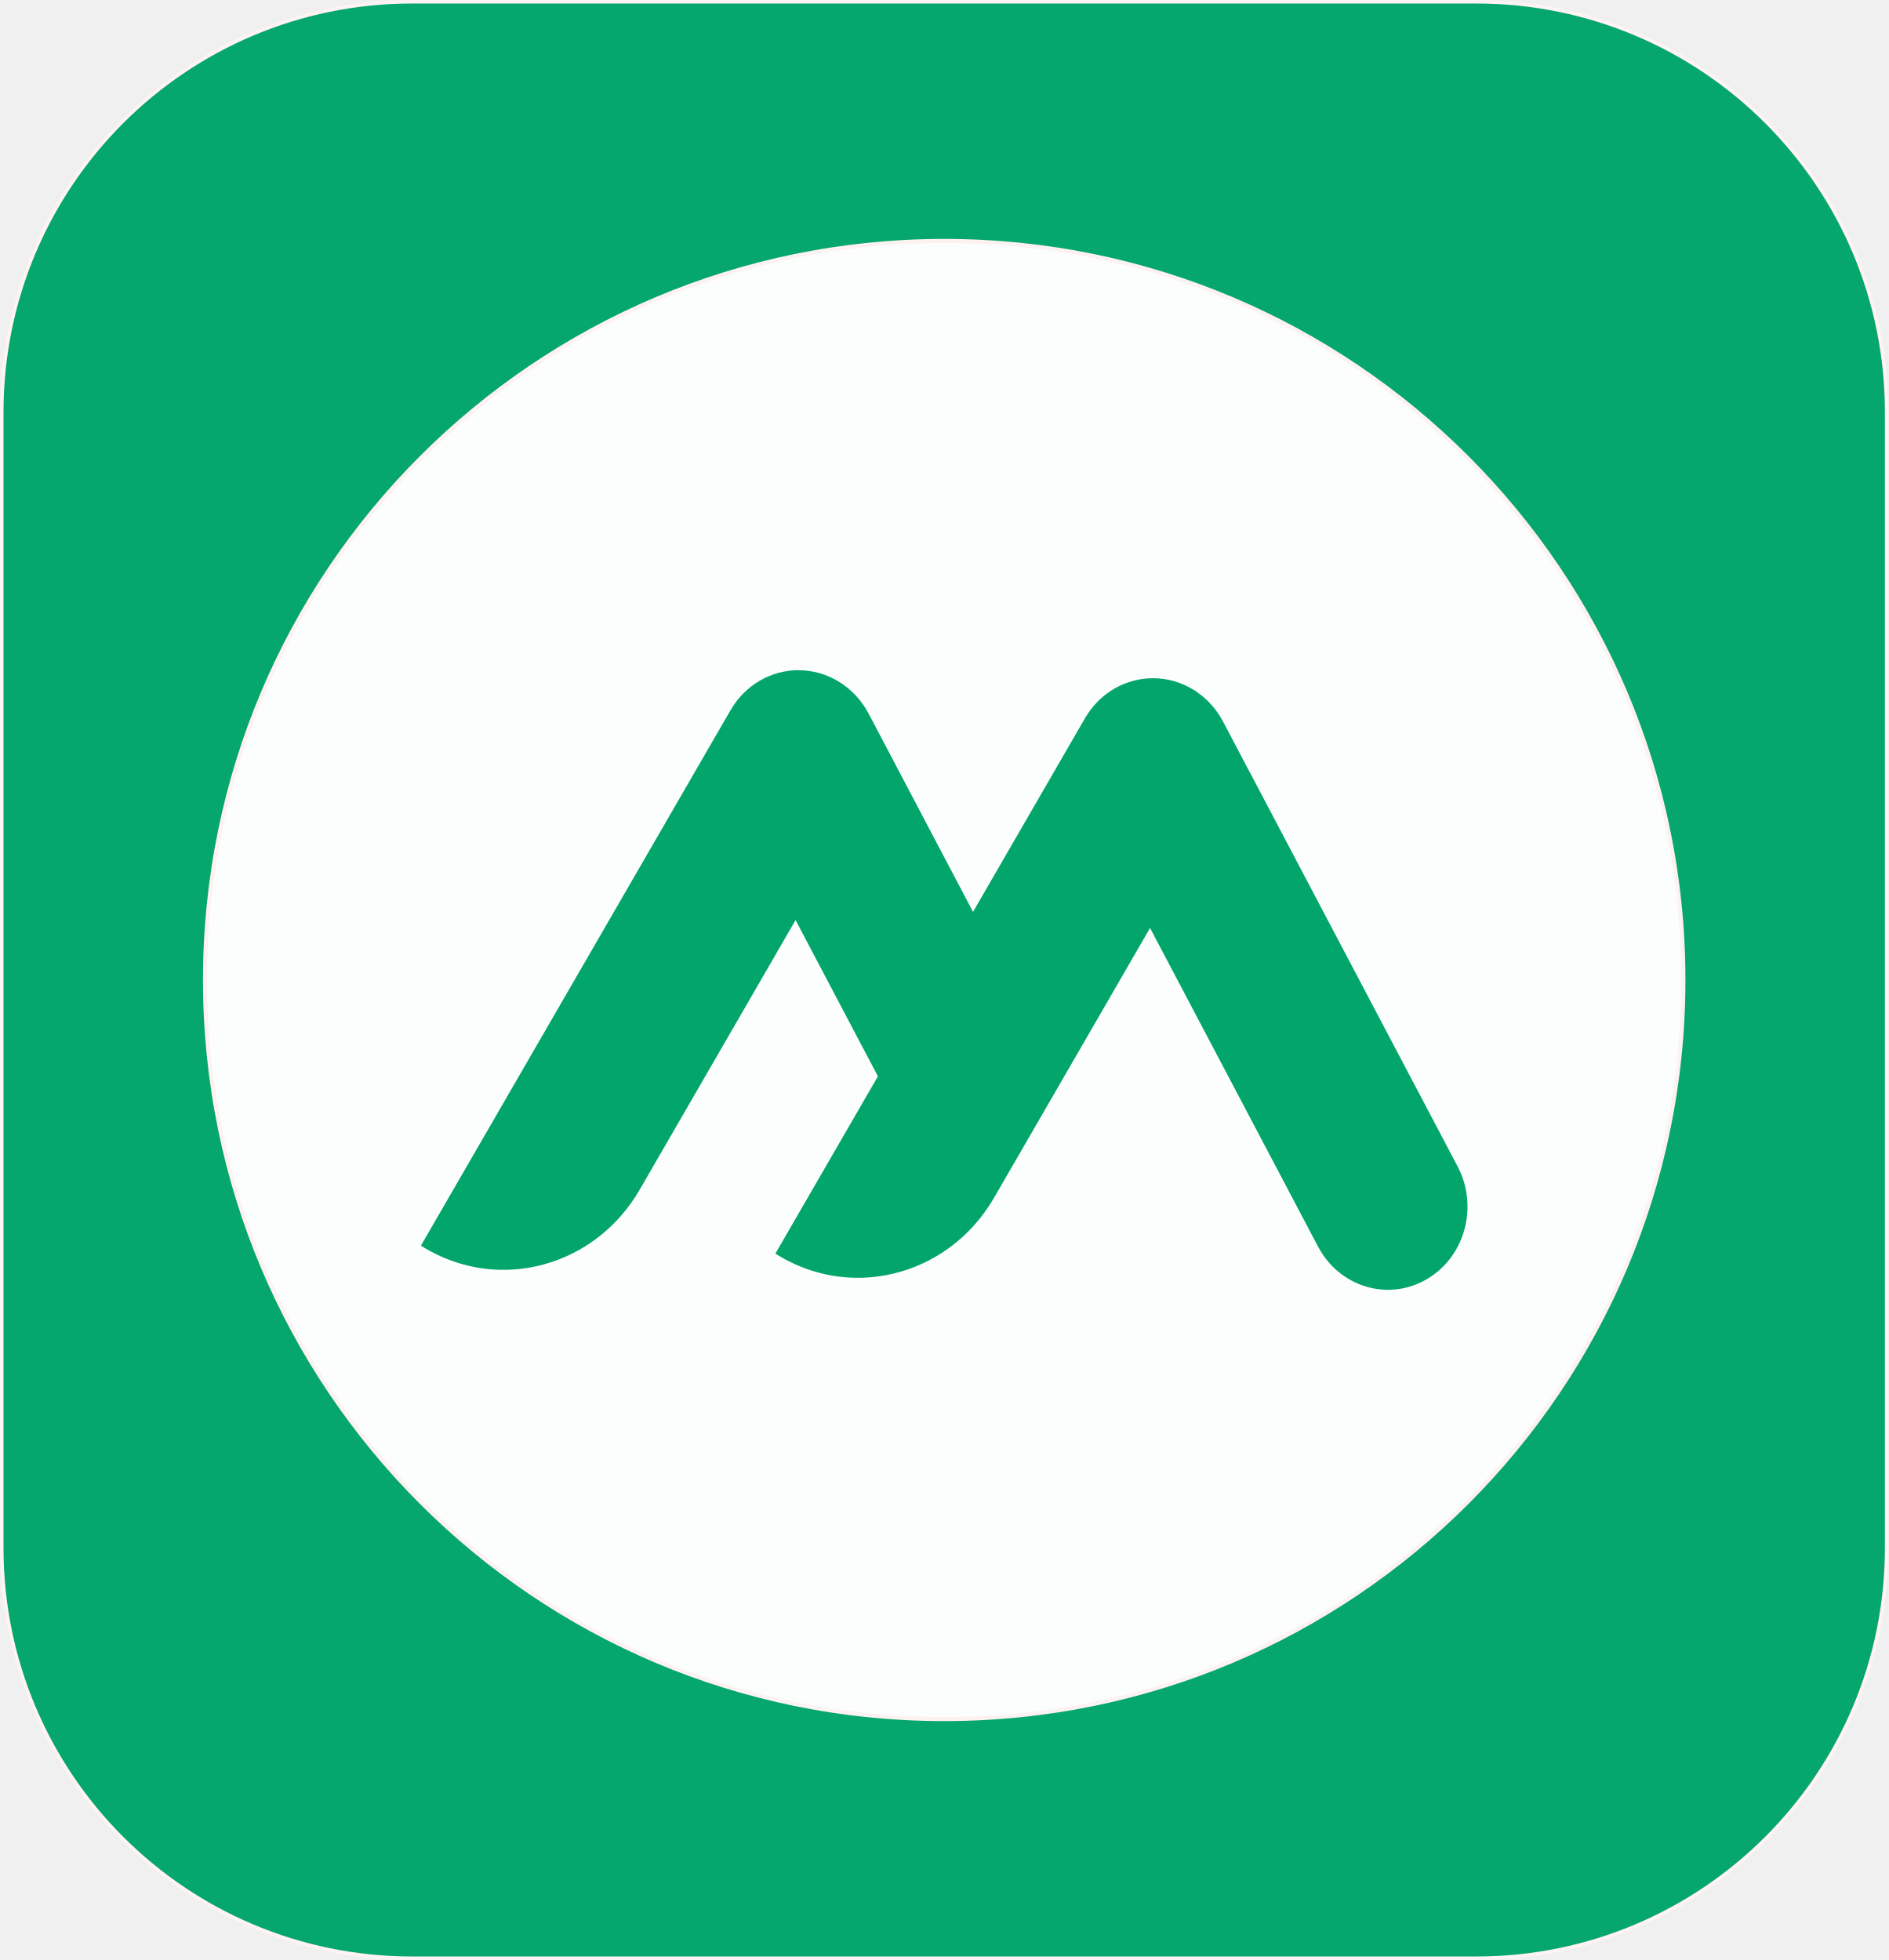
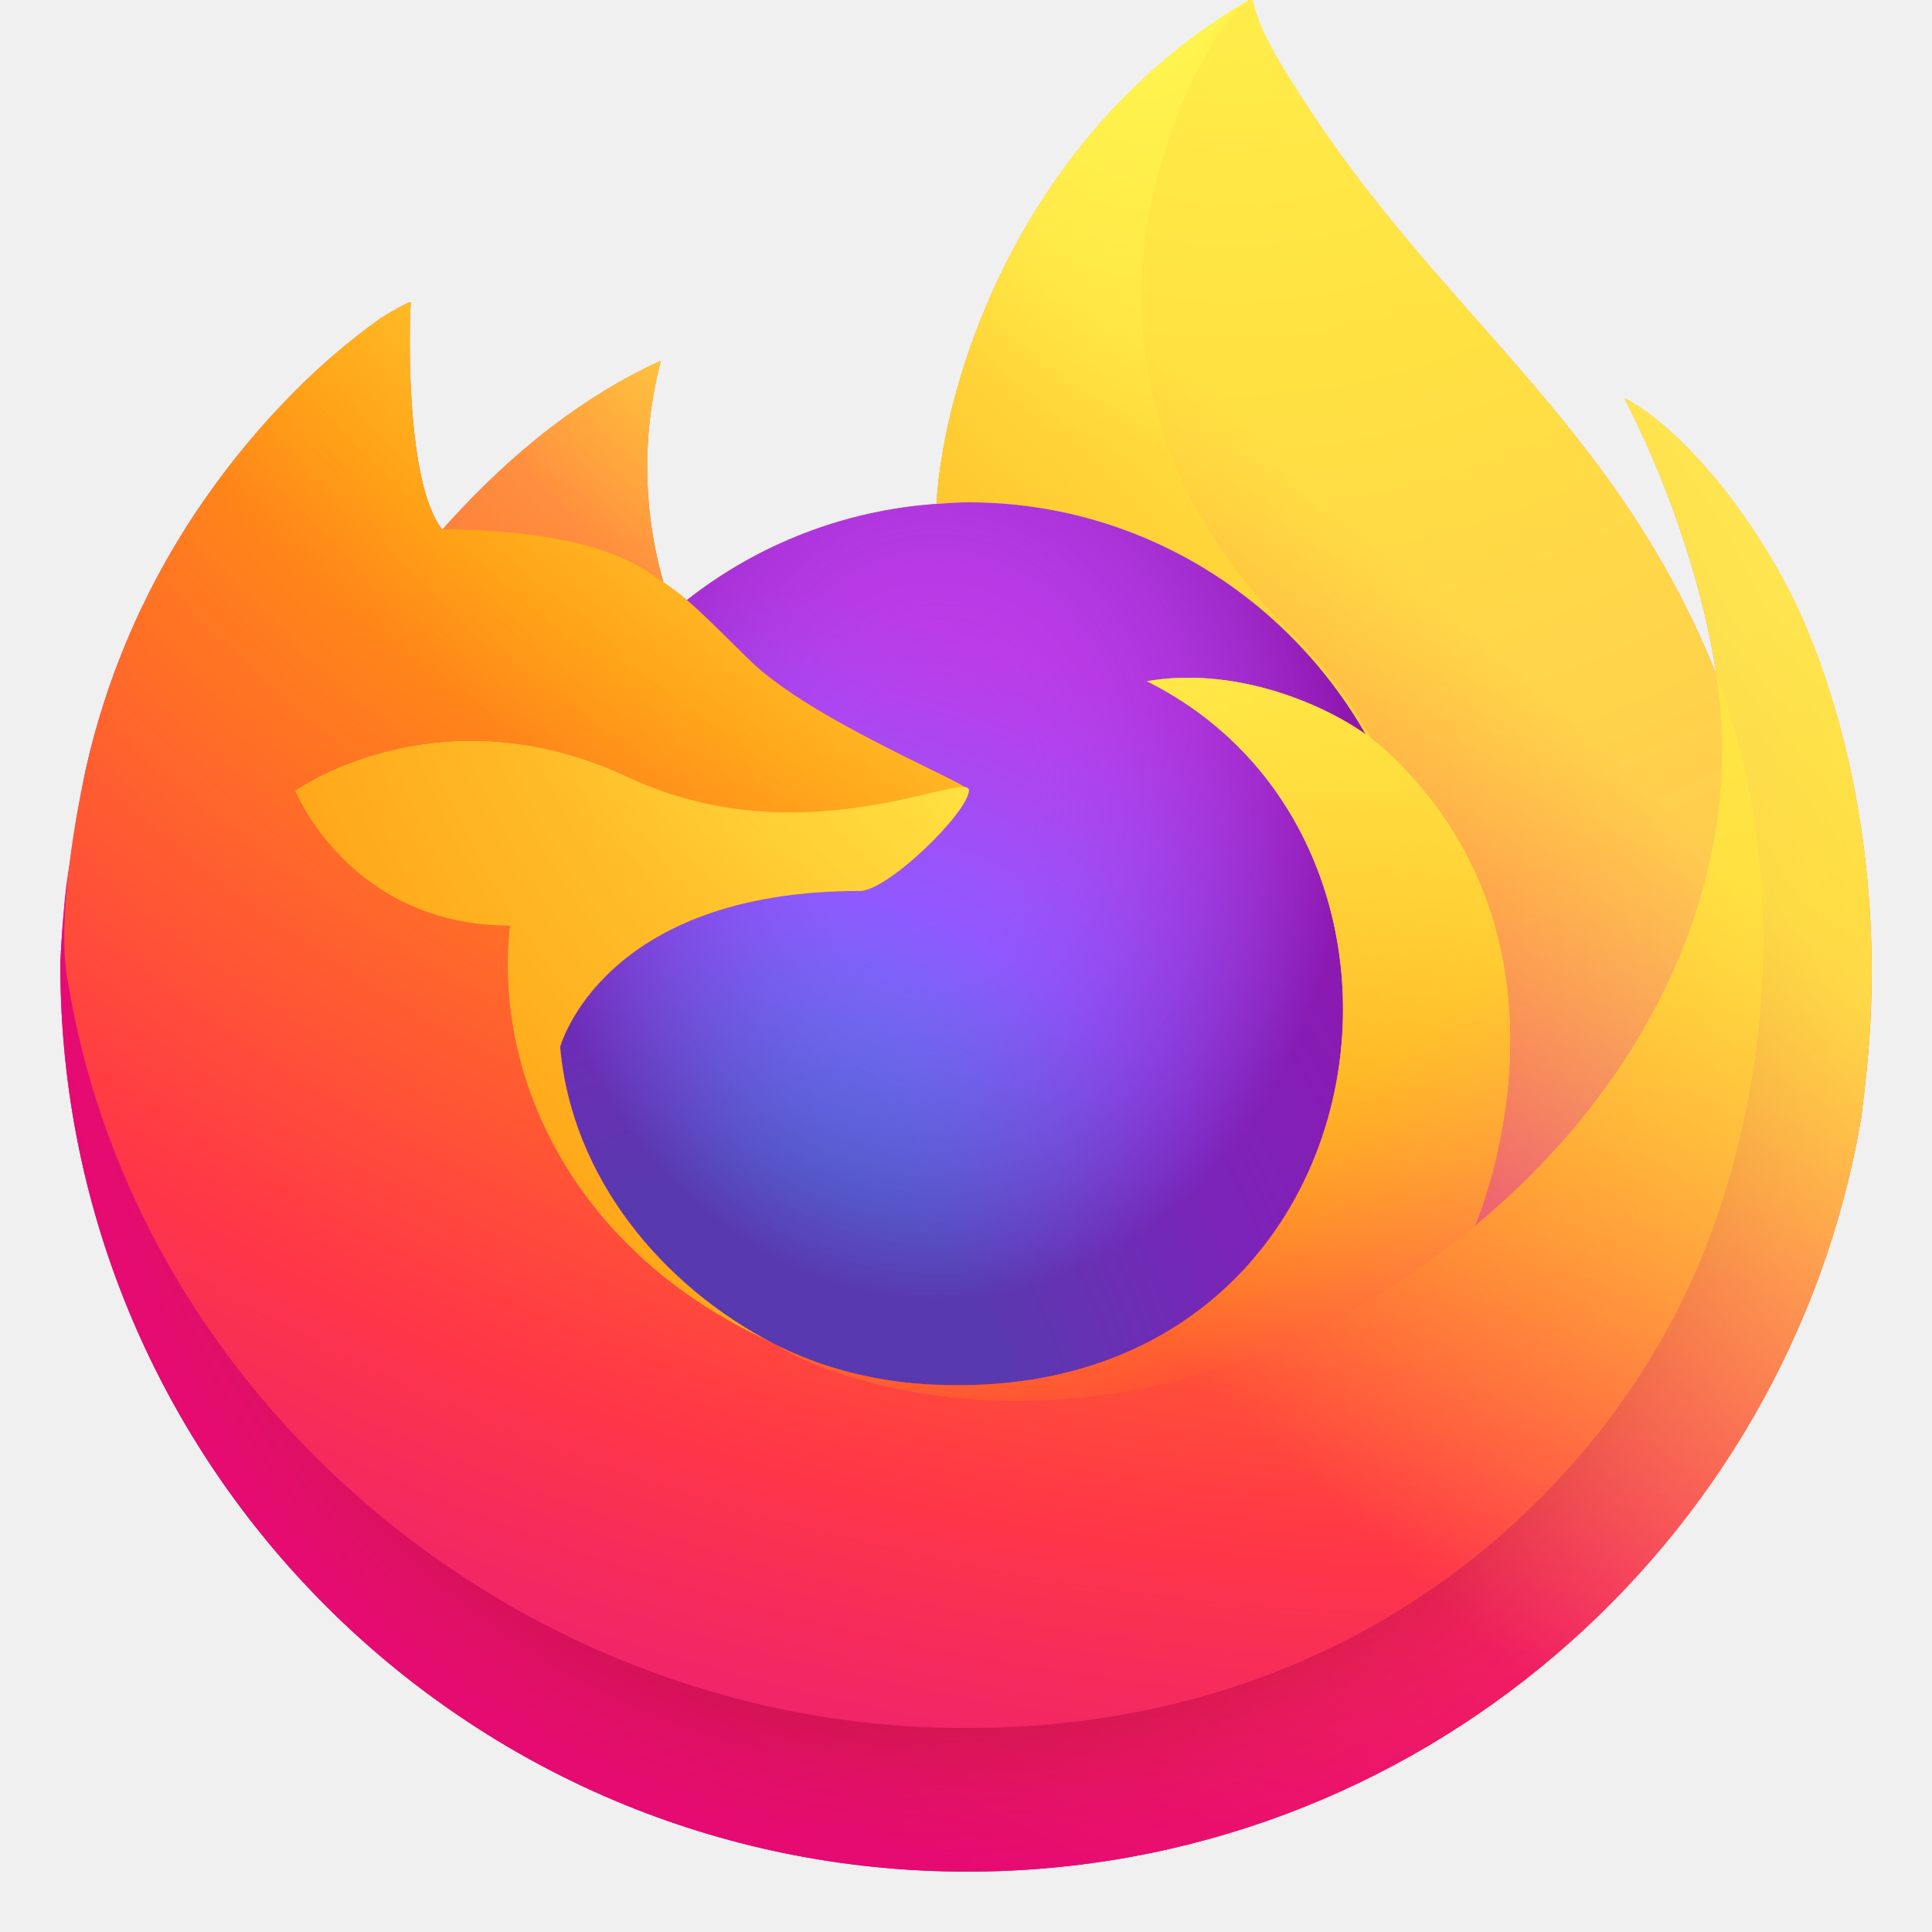
- <svg xmlns="http://www.w3.org/2000/svg" width="102.076mm" height="105.965mm" viewBox="0 0 102.076 105.965" version="1.1" id="svg161902">
-   <defs id="defs161899" />
-   <g id="layer1" transform="translate(95.33087,-54.58604)">
-     <rect style="opacity:0.987;fill:#03a66a;fill-opacity:1;stroke:#fff3f3;stroke-width:0.19;stroke-linecap:round;stroke-linejoin:round;stroke-opacity:1" id="rect142058" width="101.886" height="105.775" x="-95.236" y="54.681" ry="22.186" />
-     <circle style="opacity:0.987;fill:#ffffff;fill-opacity:0.996;stroke:#fff3f3;stroke-width:0.219;stroke-linecap:round;stroke-linejoin:round;stroke-opacity:1" id="path141758" cx="-44.293" cy="107.569" r="39.957" />
-     <path id="path100962" style="fill:#03a66a;fill-opacity:1;stroke-width:0.375" d="m -52.166,90.818 c -1.455,5.5e-4 -2.873,0.773 -3.68,2.17 l -16.733,28.943 c 1.275,0.805 2.667,1.231 4.056,1.297 v 4.2e-4 l 4.2e-4,4e-4 c 0.01,4.6e-4 0.019,-3e-5 0.028,4.1e-4 0.063,0.004 0.125,0.006 0.189,0.007 0.133,0.003 0.266,0.002 0.399,-0.002 0.027,-5.6e-4 0.054,-0.002 0.082,-0.002 0.191,-0.007 0.381,-0.021 0.57,-0.041 0.023,-0.002 0.046,-0.005 0.069,-0.007 0.198,-0.023 0.395,-0.052 0.591,-0.089 0.012,-0.002 0.025,-0.004 0.037,-0.007 0.209,-0.04 0.416,-0.088 0.622,-0.144 0.262,-0.071 0.52,-0.155 0.774,-0.252 0.254,-0.097 0.504,-0.206 0.749,-0.328 0.245,-0.122 0.485,-0.256 0.719,-0.402 0.702,-0.438 1.35,-0.984 1.919,-1.633 0.187,-0.213 0.365,-0.437 0.534,-0.672 0.005,-0.007 0.01,-0.014 0.015,-0.021 0.168,-0.235 0.327,-0.481 0.476,-0.738 l 8.423,-14.569 4.45,8.447 -5.542,9.586 c 1.275,0.804 2.667,1.231 4.056,1.297 l 3.9e-4,4e-4 c 0.005,2.3e-4 0.01,-2.1e-4 0.014,0 0.068,0.005 0.135,0.007 0.203,0.008 0.136,0.003 0.272,0.002 0.408,-0.002 0.021,-5.5e-4 0.041,-0.002 0.062,-0.002 0.196,-0.007 0.391,-0.021 0.586,-0.041 0.02,-0.002 0.04,-0.004 0.06,-0.007 0.199,-0.023 0.396,-0.053 0.593,-0.09 0.013,-0.002 0.025,-0.005 0.038,-0.007 0.209,-0.04 0.416,-0.088 0.621,-0.144 1.308,-0.357 2.536,-1.034 3.567,-2 l 4.2e-4,-4e-4 c 0.206,-0.193 0.404,-0.397 0.593,-0.613 2.5e-4,-3e-4 5.6e-4,-5.3e-4 5.6e-4,-5.6e-4 4.3e-4,-5e-4 5.5e-4,-5.5e-4 0.002,-0.002 0.189,-0.216 0.37,-0.442 0.54,-0.68 v -4.1e-4 c 0.171,-0.238 0.332,-0.488 0.483,-0.748 v -4.2e-4 l 8.425,-14.574 9.08,17.225 c 1.149,2.18 3.768,2.977 5.851,1.78 2.084,-1.197 2.841,-3.936 1.692,-6.117 l -11.257,-21.356 -0.002,0.002 -1.405,-2.669 c -0.007,-0.013 -0.013,-0.025 -0.02,-0.038 -0.002,-0.005 -0.006,-0.009 -0.008,-0.013 -0.318,-0.594 -0.765,-1.124 -1.339,-1.527 -0.063,-0.05 -0.129,-0.094 -0.198,-0.137 -0.699,-0.443 -1.471,-0.654 -2.233,-0.654 -1.455,5.5e-4 -2.874,0.773 -3.681,2.17 l -6.048,10.463 -2.726,-5.174 c 5.5e-4,0.002 0.002,0.002 0.003,0.004 l -2.908,-5.524 c -0.007,-0.013 -0.013,-0.025 -0.02,-0.038 -0.002,-0.003 -0.004,-0.005 -0.006,-0.008 -0.318,-0.596 -0.766,-1.128 -1.342,-1.533 -0.063,-0.05 -0.129,-0.094 -0.198,-0.137 -0.699,-0.443 -1.471,-0.654 -2.233,-0.654 z" />
-   </g>
+ <svg xmlns="http://www.w3.org/2000/svg" viewBox="0 0 512 512">
+   <defs>
+     <radialGradient id="b" cx="87.4%" cy="-12.9%" r="128%" gradientTransform="matrix(.8 0 0 1 .178 .129)">
+       <stop offset=".13" stop-color="#ffbd4f" />
+       <stop offset=".28" stop-color="#ff980e" />
+       <stop offset=".47" stop-color="#ff3750" />
+       <stop offset=".78" stop-color="#eb0878" />
+       <stop offset=".86" stop-color="#e50080" />
+     </radialGradient>
+     <radialGradient id="c" cx="49%" cy="40%" r="128%" gradientTransform="matrix(.82 0 0 1 .088 0)">
+       <stop offset=".3" stop-color="#960e18" />
+       <stop offset=".35" stop-color="#b11927" stop-opacity=".74" />
+       <stop offset=".43" stop-color="#db293d" stop-opacity=".34" />
+       <stop offset=".5" stop-color="#f5334b" stop-opacity=".09" />
+       <stop offset=".53" stop-color="#ff3750" stop-opacity="0" />
+     </radialGradient>
+     <radialGradient id="d" cx="48%" cy="-12%" r="140%">
+       <stop offset=".13" stop-color="#fff44f" />
+       <stop offset=".53" stop-color="#ff980e" />
+     </radialGradient>
+     <radialGradient id="e" cx="22.76%" cy="110.11%" r="100%">
+       <stop offset=".35" stop-color="#3a8ee6" />
+       <stop offset=".67" stop-color="#9059ff" />
+       <stop offset="1" stop-color="#c139e6" />
+     </radialGradient>
+     <radialGradient id="f" cx="52%" cy="33%" r="59%" gradientTransform="scale(.9 1)">
+       <stop offset=".21" stop-color="#9059ff" stop-opacity="0" />
+       <stop offset=".97" stop-color="#6e008b" stop-opacity=".6" />
+     </radialGradient>
+     <radialGradient id="g" cx="210%" cy="-100%" r="290%">
+       <stop offset=".1" stop-color="#ffe226" />
+       <stop offset=".79" stop-color="#ff7139" />
+     </radialGradient>
+     <radialGradient id="h" cx="84%" cy="-41%" r="180%">
+       <stop offset=".11" stop-color="#fff44f" />
+       <stop offset=".46" stop-color="#ff980e" />
+       <stop offset=".72" stop-color="#ff3647" />
+       <stop offset=".9" stop-color="#e31587" />
+     </radialGradient>
+     <radialGradient id="i" cx="16.1%" cy="-18.6%" r="348.8%" gradientTransform="matrix(.10453 .46743 -.99452 .04913 -.046 -.255)">
+       <stop offset="0" stop-color="#fff44f" />
+       <stop offset=".3" stop-color="#ff980e" />
+       <stop offset=".57" stop-color="#ff3647" />
+       <stop offset=".74" stop-color="#e31587" />
+     </radialGradient>
+     <radialGradient id="j" cx="18.9%" cy="-42.5%" r="238.4%">
+       <stop offset=".14" stop-color="#fff44f" />
+       <stop offset=".48" stop-color="#ff980e" />
+       <stop offset=".66" stop-color="#ff3647" />
+       <stop offset=".9" stop-color="#e31587" />
+     </radialGradient>
+     <radialGradient id="k" cx="159.3%" cy="-44.72%" r="313.1%">
+       <stop offset=".09" stop-color="#fff44f" />
+       <stop offset=".63" stop-color="#ff980e" />
+     </radialGradient>
+     <linearGradient id="a" x1="87.25%" y1="15.5%" x2="9.4%" y2="93.1%">
+       <stop offset=".05" stop-color="#fff44f" />
+       <stop offset=".37" stop-color="#ff980e" />
+       <stop offset=".53" stop-color="#ff3647" />
+       <stop offset=".7" stop-color="#e31587" />
+     </linearGradient>
+     <linearGradient id="l" x1="80%" y1="14%" x2="18%" y2="84%">
+       <stop offset=".17" stop-color="#fff44f" stop-opacity=".8" />
+       <stop offset=".6" stop-color="#fff44f" stop-opacity="0" />
+     </linearGradient>
+   </defs>
+   <path d="M478.711 166.353c-10.445-25.124-31.6-52.248-48.212-60.821 13.52 26.505 21.345 53.093 24.335 72.936 0 .039.015.136.047.4C427.706 111.135 381.627 83.823 344 24.355c-1.9-3.007-3.805-6.022-5.661-9.2a73.716 73.716 0 01-2.646-4.972A43.7 43.7 0 01332.1.677a.626.626 0 00-.546-.644.818.818 0 00-.451 0c-.034.012-.084.051-.12.065-.053.021-.12.069-.176.1.027-.036.083-.117.1-.136-60.37 35.356-80.85 100.761-82.732 133.484a120.249 120.249 0 00-66.142 25.488 71.355 71.355 0 00-6.225-4.7 111.338 111.338 0 01-.674-58.732c-24.688 11.241-43.89 29.01-57.85 44.7h-.111c-9.527-12.067-8.855-51.873-8.312-60.184-.114-.515-7.107 3.63-8.023 4.255a175.073 175.073 0 00-23.486 20.12 210.478 210.478 0 00-22.442 26.913c0 .012-.007.026-.011.038 0-.013.007-.026.011-.038a202.838 202.838 0 00-32.247 72.805c-.115.521-.212 1.061-.324 1.586-.452 2.116-2.08 12.7-2.365 15-.022.177-.032.347-.053.524a229.066 229.066 0 00-3.9 33.157c0 .41-.025.816-.025 1.227C16 388.418 123.6 496 256.324 496c118.865 0 217.56-86.288 236.882-199.63.407-3.076.733-6.168 1.092-9.271 4.777-41.21-.53-84.525-15.587-120.746zM201.716 354.447c1.124.537 2.18 1.124 3.334 1.639.048.033.114.07.163.1a126.191 126.191 0 01-3.497-1.739zm55.053-144.93zm198.131-30.59l-.032-.233c.012.085.027.174.04.259z" fill="url(#a)" />
+   <path d="M478.711 166.353c-10.445-25.124-31.6-52.248-48.212-60.821 13.52 26.505 21.345 53.093 24.335 72.936 0-.058.011.048.036.226.012.085.027.174.04.259 22.675 61.47 10.322 123.978-7.479 162.175-27.539 59.1-94.215 119.67-198.576 116.716C136.1 454.651 36.766 370.988 18.223 261.41c-3.379-17.28 0-26.054 1.7-40.084-2.071 10.816-2.86 13.94-3.9 33.157 0 .41-.025.816-.025 1.227C16 388.418 123.6 496 256.324 496c118.865 0 217.56-86.288 236.882-199.63.407-3.076.733-6.168 1.092-9.271 4.777-41.21-.53-84.525-15.587-120.746z" fill="url(#b)" />
+   <path d="M478.711 166.353c-10.445-25.124-31.6-52.248-48.212-60.821 13.52 26.505 21.345 53.093 24.335 72.936 0-.058.011.048.036.226.012.085.027.174.04.259 22.675 61.47 10.322 123.978-7.479 162.175-27.539 59.1-94.215 119.67-198.576 116.716C136.1 454.651 36.766 370.988 18.223 261.41c-3.379-17.28 0-26.054 1.7-40.084-2.071 10.816-2.86 13.94-3.9 33.157 0 .41-.025.816-.025 1.227C16 388.418 123.6 496 256.324 496c118.865 0 217.56-86.288 236.882-199.63.407-3.076.733-6.168 1.092-9.271 4.777-41.21-.53-84.525-15.587-120.746z" fill="url(#c)" />
+   <path d="M361.922 194.6c.524.368 1 .734 1.493 1.1a130.706 130.706 0 00-22.31-29.112C266.4 91.892 321.516 4.626 330.811.194c.027-.036.083-.117.1-.136-60.37 35.356-80.85 100.761-82.732 133.484 2.8-.194 5.592-.429 8.442-.429 45.051 0 84.289 24.77 105.301 61.487z" fill="url(#d)" />
+   <path d="M256.772 209.514c-.393 5.978-21.514 26.593-28.9 26.593-68.339 0-79.432 41.335-79.432 41.335 3.027 34.81 27.261 63.475 56.611 78.643 1.339.692 2.694 1.317 4.05 1.935a132.768 132.768 0 007.059 2.886 106.743 106.743 0 0031.271 6.031c119.78 5.618 142.986-143.194 56.545-186.408 22.137-3.85 45.115 5.053 57.947 14.067-21.012-36.714-60.25-61.484-105.3-61.484-2.85 0-5.641.235-8.442.429a120.249 120.249 0 00-66.142 25.488c3.664 3.1 7.8 7.244 16.514 15.828 16.302 16.067 58.13 32.705 58.219 34.657z" fill="url(#e)" />
+   <path d="M256.772 209.514c-.393 5.978-21.514 26.593-28.9 26.593-68.339 0-79.432 41.335-79.432 41.335 3.027 34.81 27.261 63.475 56.611 78.643 1.339.692 2.694 1.317 4.05 1.935a132.768 132.768 0 007.059 2.886 106.743 106.743 0 0031.271 6.031c119.78 5.618 142.986-143.194 56.545-186.408 22.137-3.85 45.115 5.053 57.947 14.067-21.012-36.714-60.25-61.484-105.3-61.484-2.85 0-5.641.235-8.442.429a120.249 120.249 0 00-66.142 25.488c3.664 3.1 7.8 7.244 16.514 15.828 16.302 16.067 58.13 32.705 58.219 34.657z" fill="url(#f)" />
+   <path d="M170.829 151.036a244.042 244.042 0 014.981 3.3 111.338 111.338 0 01-.674-58.732c-24.688 11.241-43.89 29.01-57.85 44.7 1.155-.033 36.014-.66 53.543 10.732z" fill="url(#g)" />
+   <path d="M18.223 261.41C36.766 370.988 136.1 454.651 248.855 457.844c104.361 2.954 171.037-57.62 198.576-116.716 17.8-38.2 30.154-100.7 7.479-162.175l-.008-.026-.032-.233c-.025-.178-.04-.284-.036-.226 0 .039.015.136.047.4 8.524 55.661-19.79 109.584-64.051 146.044l-.133.313c-86.245 70.223-168.774 42.368-185.484 30.966a144.108 144.108 0 01-3.5-1.743c-50.282-24.029-71.054-69.838-66.6-109.124-42.457 0-56.934-35.809-56.934-35.809s38.119-27.179 88.358-3.541c46.53 21.893 90.228 3.543 90.233 3.541-.089-1.952-41.917-18.59-58.223-34.656-8.713-8.584-12.85-12.723-16.514-15.828a71.355 71.355 0 00-6.225-4.7 282.929 282.929 0 00-4.981-3.3c-17.528-11.392-52.388-10.765-53.543-10.735h-.111c-9.527-12.067-8.855-51.873-8.312-60.184-.114-.515-7.107 3.63-8.023 4.255a175.073 175.073 0 00-23.486 20.12 210.478 210.478 0 00-22.442 26.919c0 .012-.007.026-.011.038 0-.013.007-.026.011-.038a202.838 202.838 0 00-32.247 72.805c-.115.521-8.65 37.842-4.44 57.199z" fill="url(#h)" />
+   <path d="M341.105 166.587a130.706 130.706 0 0122.31 29.112c1.323.994 2.559 1.985 3.608 2.952 54.482 50.2 25.936 121.2 23.807 126.26 44.261-36.46 72.575-90.383 64.051-146.044C427.706 111.135 381.627 83.823 344 24.355c-1.9-3.007-3.805-6.022-5.661-9.2a73.716 73.716 0 01-2.646-4.972A43.7 43.7 0 01332.1.677a.626.626 0 00-.546-.644.818.818 0 00-.451 0c-.034.012-.084.051-.12.065-.053.021-.12.069-.176.1-9.291 4.428-64.407 91.694 10.298 166.389z" fill="url(#i)" />
+   <path d="M367.023 198.651c-1.049-.967-2.285-1.958-3.608-2.952-.489-.368-.969-.734-1.493-1.1-12.832-9.014-35.81-17.917-57.947-14.067 86.441 43.214 63.235 192.026-56.545 186.408a106.743 106.743 0 01-31.271-6.031 134.51 134.51 0 01-7.059-2.886c-1.356-.618-2.711-1.243-4.05-1.935.048.033.114.07.163.1 16.71 11.4 99.239 39.257 185.484-30.966l.133-.313c2.129-5.054 30.675-76.057-23.807-126.258z" fill="url(#j)" />
+   <path d="M148.439 277.443s11.093-41.335 79.432-41.335c7.388 0 28.509-20.615 28.9-26.593s-43.7 18.352-90.233-3.541c-50.239-23.638-88.358 3.541-88.358 3.541s14.477 35.809 56.934 35.809c-4.453 39.286 16.319 85.1 66.6 109.124 1.124.537 2.18 1.124 3.334 1.639-29.348-15.169-53.582-43.834-56.609-78.644z" fill="url(#k)" />
+   <path d="M478.711 166.353c-10.445-25.124-31.6-52.248-48.212-60.821 13.52 26.505 21.345 53.093 24.335 72.936 0 .039.015.136.047.4C427.706 111.135 381.627 83.823 344 24.355c-1.9-3.007-3.805-6.022-5.661-9.2a73.716 73.716 0 01-2.646-4.972A43.7 43.7 0 01332.1.677a.626.626 0 00-.546-.644.818.818 0 00-.451 0c-.034.012-.084.051-.12.065-.053.021-.12.069-.176.1.027-.036.083-.117.1-.136-60.37 35.356-80.85 100.761-82.732 133.484 2.8-.194 5.592-.429 8.442-.429 45.053 0 84.291 24.77 105.3 61.484-12.832-9.014-35.81-17.917-57.947-14.067 86.441 43.214 63.235 192.026-56.545 186.408a106.743 106.743 0 01-31.271-6.031 134.51 134.51 0 01-7.059-2.886c-1.356-.618-2.711-1.243-4.05-1.935.048.033.114.07.163.1a144.108 144.108 0 01-3.5-1.743c1.124.537 2.18 1.124 3.334 1.639-29.35-15.168-53.584-43.833-56.611-78.643 0 0 11.093-41.335 79.432-41.335 7.388 0 28.509-20.615 28.9-26.593-.089-1.952-41.917-18.59-58.223-34.656-8.713-8.584-12.85-12.723-16.514-15.828a71.355 71.355 0 00-6.225-4.7 111.338 111.338 0 01-.674-58.732c-24.688 11.241-43.89 29.01-57.85 44.7h-.111c-9.527-12.067-8.855-51.873-8.312-60.184-.114-.515-7.107 3.63-8.023 4.255a175.073 175.073 0 00-23.486 20.12 210.478 210.478 0 00-22.435 26.916c0 .012-.007.026-.011.038 0-.013.007-.026.011-.038a202.838 202.838 0 00-32.247 72.805c-.115.521-.212 1.061-.324 1.586-.452 2.116-2.486 12.853-2.77 15.156-.022.177.021-.176 0 0a279.565 279.565 0 00-3.544 33.53c0 .41-.025.816-.025 1.227C16 388.418 123.6 496 256.324 496c118.865 0 217.56-86.288 236.882-199.63.407-3.076.733-6.168 1.092-9.271 4.777-41.21-.53-84.525-15.587-120.746zm-23.841 12.341c.012.085.027.174.04.259l-.008-.026-.032-.233z" fill="url(#l)" />
</svg>
